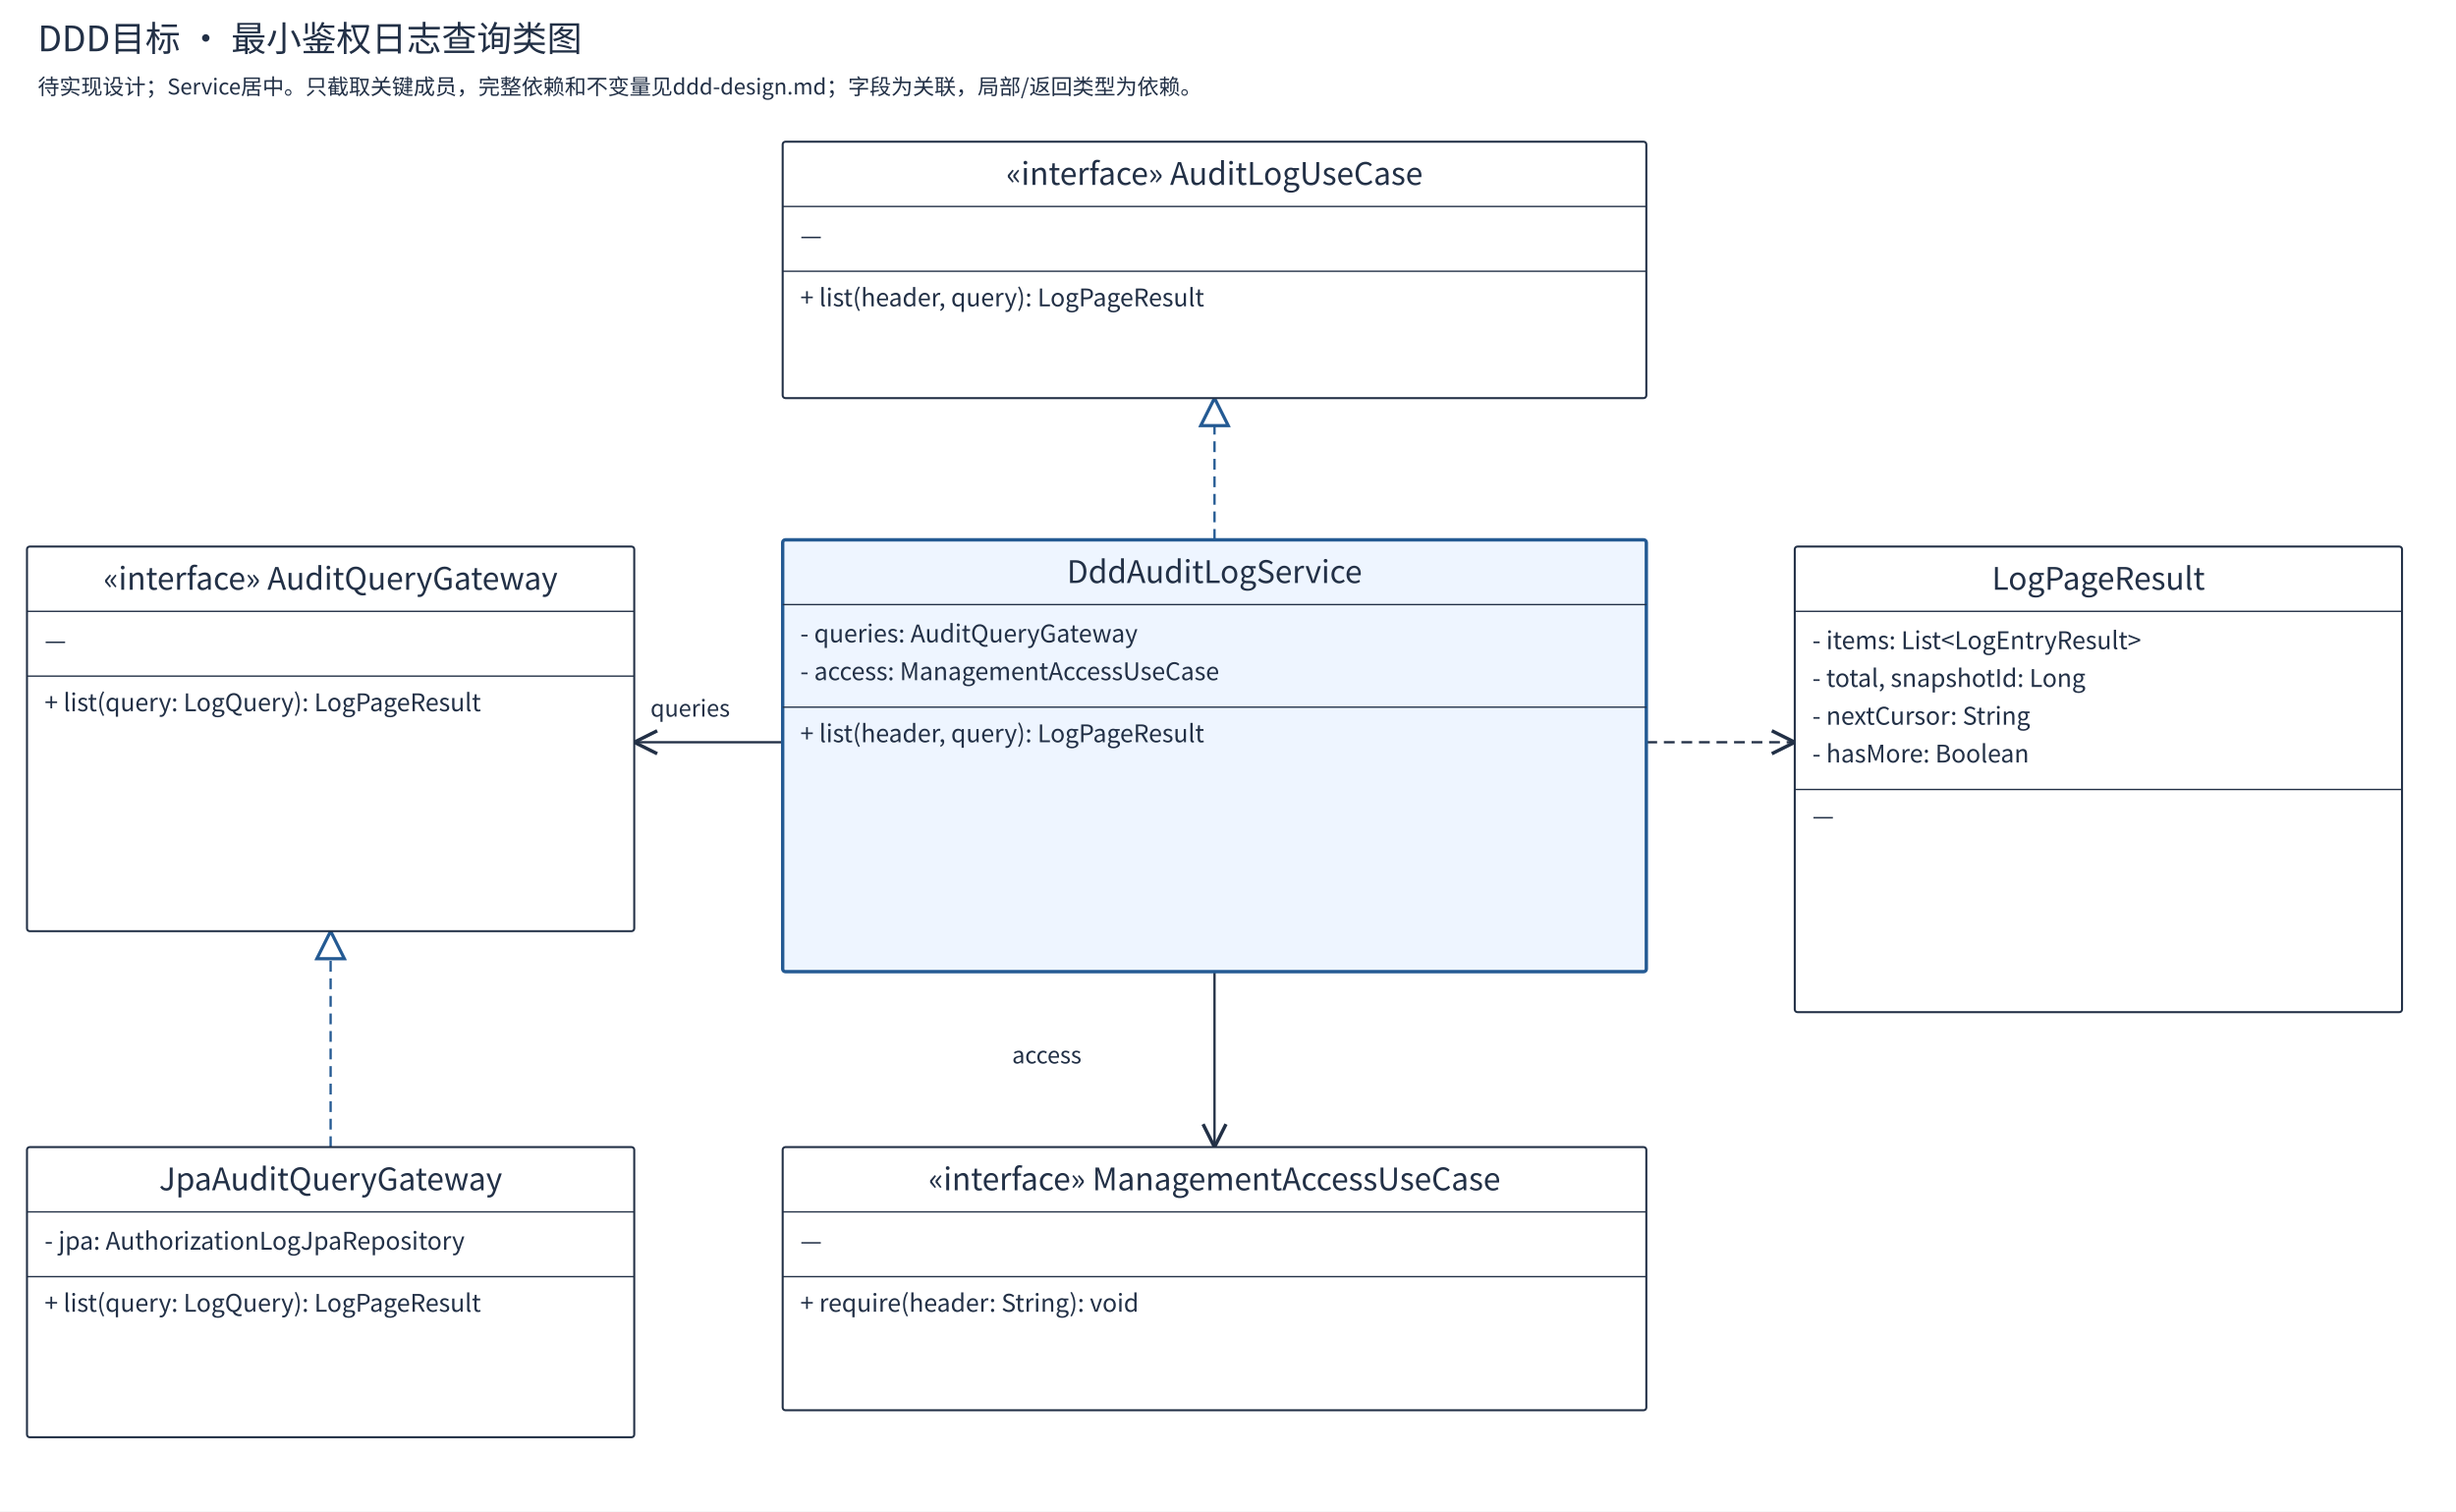
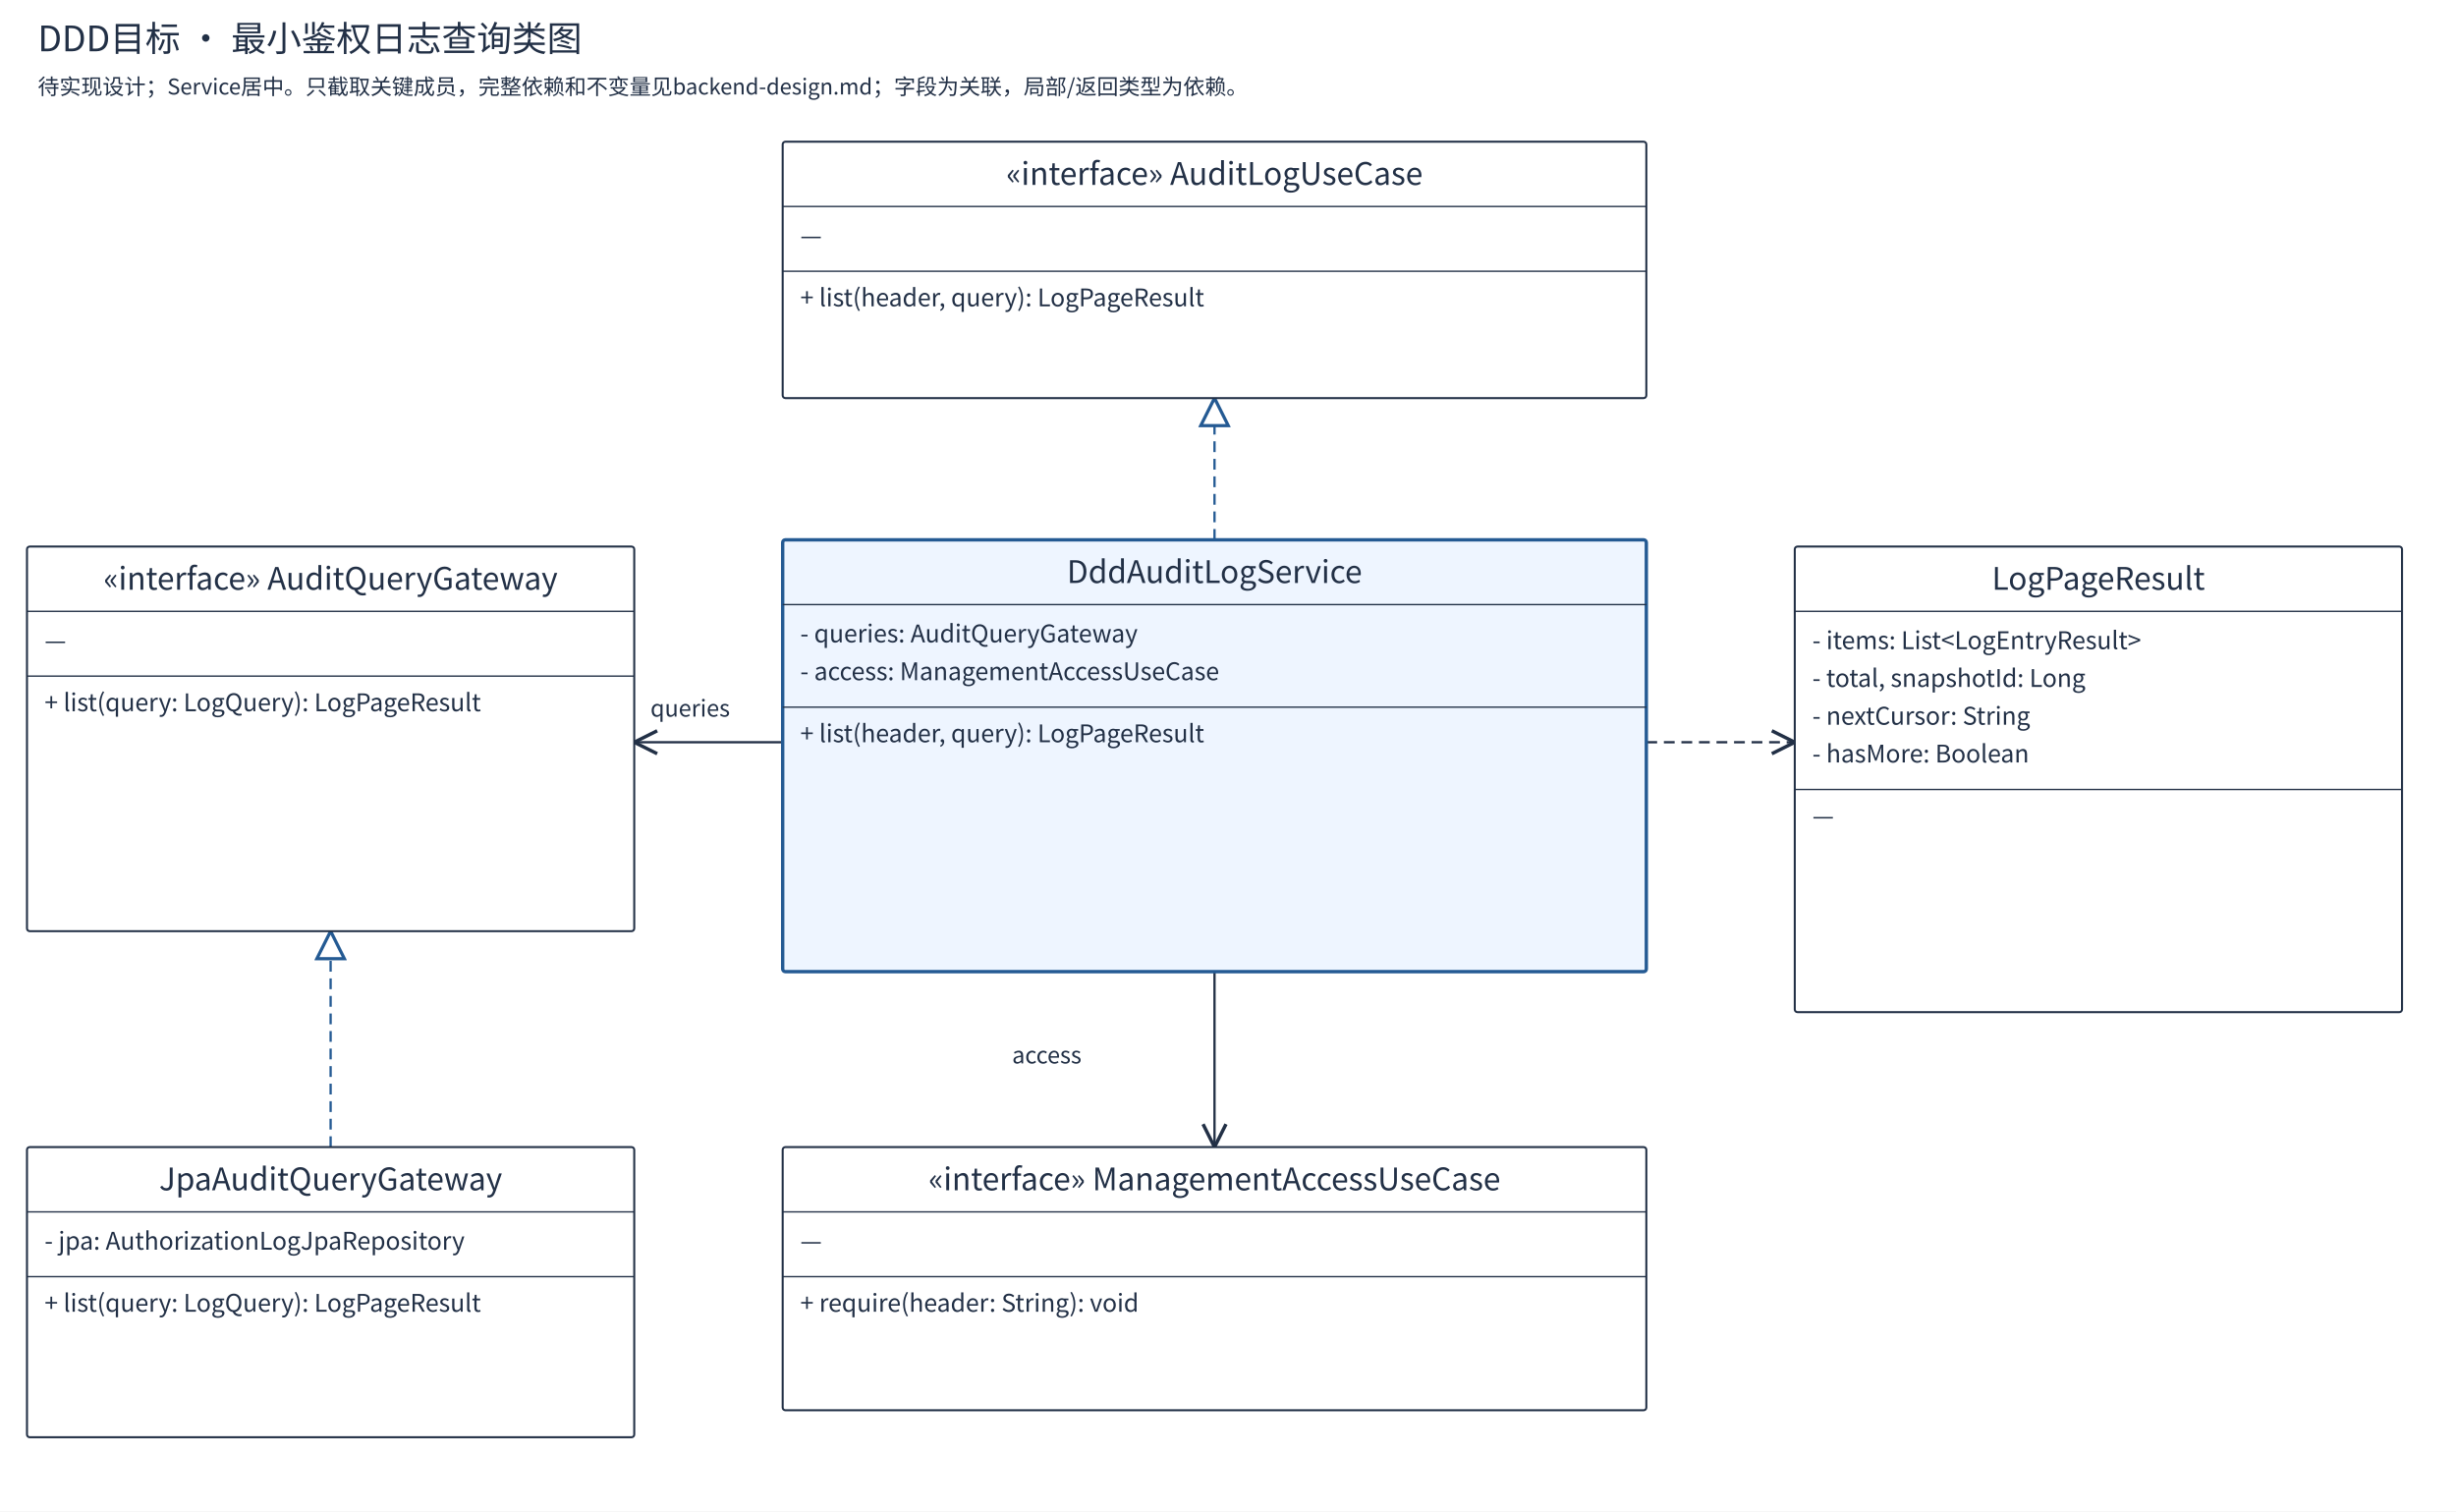
<svg xmlns="http://www.w3.org/2000/svg" width="1820" height="1120" viewBox="0 0 1820 1120">
  <defs>
    <marker id="open" markerWidth="12" markerHeight="12" refX="11" refY="6" orient="auto">
      <path d="M1,1 L11,6 L1,11" fill="none" stroke="#223046" stroke-width="1.5" />
    </marker>
    <marker id="triangle" markerWidth="14" markerHeight="14" refX="13" refY="7" orient="auto">
      <path d="M1,1 L13,7 L1,13 Z" fill="white" stroke="#245a93" stroke-width="1.4" />
    </marker>
    <marker id="filled" markerWidth="12" markerHeight="12" refX="11" refY="6" orient="auto">
      <path d="M1,1 L11,6 L1,11 Z" fill="#223046" />
    </marker>
  </defs>
  <rect width="100%" height="100%" fill="white" />
  <g font-family="Microsoft YaHei,Noto Sans CJK SC,Arial,sans-serif">
    <text x="28" y="38" font-size="26" text-anchor="start" fill="#223046">DDD目标 · 最小鉴权日志查询类图</text>
-     <text x="28" y="70" font-size="16" text-anchor="start" fill="#223046">待实现设计；Service居中。只截取关键成员，完整依赖和不变量见ddd-design.md；字段为关联，局部/返回类型为依赖。</text>
+     <text x="28" y="70" font-size="16" text-anchor="start" fill="#223046">待实现设计；Service居中。只截取关键成员，完整依赖和不变量见backend-design.md；字段为关联，局部/返回类型为依赖。</text>
    <polyline points="900,400 900,295" fill="none" stroke="#245a93" stroke-width="1.7" stroke-dasharray="8 5" marker-end="url(#triangle)" />
    <polyline points="580,550 470,550" fill="none" stroke="#223046" stroke-width="1.7" marker-end="url(#open)" />
    <text x="482" y="531" font-size="17" text-anchor="start" fill="#223046">queries</text>
    <polyline points="1220,550 1330,550" fill="none" stroke="#223046" stroke-width="1.7" stroke-dasharray="8 5" marker-end="url(#open)" />
    <polyline points="900,720 900,850" fill="none" stroke="#223046" stroke-width="1.7" marker-end="url(#open)" />
    <text x="750" y="788" font-size="17" text-anchor="start" fill="#223046">access</text>
    <polyline points="245,850 245,690" fill="none" stroke="#245a93" stroke-width="1.7" stroke-dasharray="8 5" marker-end="url(#triangle)" />
    <rect x="580" y="400" width="640" height="320" rx="2" fill="#eef5ff" stroke="#245a93" stroke-width="2.5" />
    <path d="M580,448H1220 M580,524H1220" stroke="#223046" />
    <text x="900" y="432" font-size="23" text-anchor="middle" fill="#223046">DddAuditLogService</text>
    <text x="593" y="476" font-size="18" text-anchor="start" fill="#223046">- queries: AuditQueryGateway</text>
    <text x="593" y="504" font-size="18" text-anchor="start" fill="#223046">- access: ManagementAccessUseCase</text>
    <text x="593" y="550" font-size="18" text-anchor="start" fill="#223046">+ list(header, query): LogPageResult</text>
    <rect x="580" y="105" width="640" height="190" rx="2" fill="white" stroke="#223046" stroke-width="1.5" />
    <path d="M580,153H1220 M580,201H1220" stroke="#223046" />
    <text x="900" y="137" font-size="23" text-anchor="middle" fill="#223046">«interface» AuditLogUseCase</text>
    <text x="593" y="181" font-size="18" text-anchor="start" fill="#223046">—</text>
    <text x="593" y="227" font-size="18" text-anchor="start" fill="#223046">+ list(header, query): LogPageResult</text>
    <rect x="20" y="405" width="450" height="285" rx="2" fill="white" stroke="#223046" stroke-width="1.5" />
    <path d="M20,453H470 M20,501H470" stroke="#223046" />
    <text x="245" y="437" font-size="23" text-anchor="middle" fill="#223046">«interface» AuditQueryGateway</text>
    <text x="33" y="481" font-size="18" text-anchor="start" fill="#223046">—</text>
    <text x="33" y="527" font-size="18" text-anchor="start" fill="#223046">+ list(query: LogQuery): LogPageResult</text>
    <rect x="1330" y="405" width="450" height="345" rx="2" fill="white" stroke="#223046" stroke-width="1.5" />
    <path d="M1330,453H1780 M1330,585H1780" stroke="#223046" />
    <text x="1555" y="437" font-size="23" text-anchor="middle" fill="#223046">LogPageResult</text>
    <text x="1343" y="481" font-size="18" text-anchor="start" fill="#223046">- items: List&lt;LogEntryResult&gt;</text>
    <text x="1343" y="509" font-size="18" text-anchor="start" fill="#223046">- total, snapshotId: Long</text>
    <text x="1343" y="537" font-size="18" text-anchor="start" fill="#223046">- nextCursor: String</text>
    <text x="1343" y="565" font-size="18" text-anchor="start" fill="#223046">- hasMore: Boolean</text>
    <text x="1343" y="611" font-size="18" text-anchor="start" fill="#223046">—</text>
    <rect x="580" y="850" width="640" height="195" rx="2" fill="white" stroke="#223046" stroke-width="1.5" />
    <path d="M580,898H1220 M580,946H1220" stroke="#223046" />
    <text x="900" y="882" font-size="23" text-anchor="middle" fill="#223046">«interface» ManagementAccessUseCase</text>
    <text x="593" y="926" font-size="18" text-anchor="start" fill="#223046">—</text>
    <text x="593" y="972" font-size="18" text-anchor="start" fill="#223046">+ require(header: String): void</text>
    <rect x="20" y="850" width="450" height="215" rx="2" fill="white" stroke="#223046" stroke-width="1.5" />
    <path d="M20,898H470 M20,946H470" stroke="#223046" />
    <text x="245" y="882" font-size="23" text-anchor="middle" fill="#223046">JpaAuditQueryGateway</text>
    <text x="33" y="926" font-size="18" text-anchor="start" fill="#223046">- jpa: AuthorizationLogJpaRepository</text>
    <text x="33" y="972" font-size="18" text-anchor="start" fill="#223046">+ list(query: LogQuery): LogPageResult</text>
  </g>
</svg>
